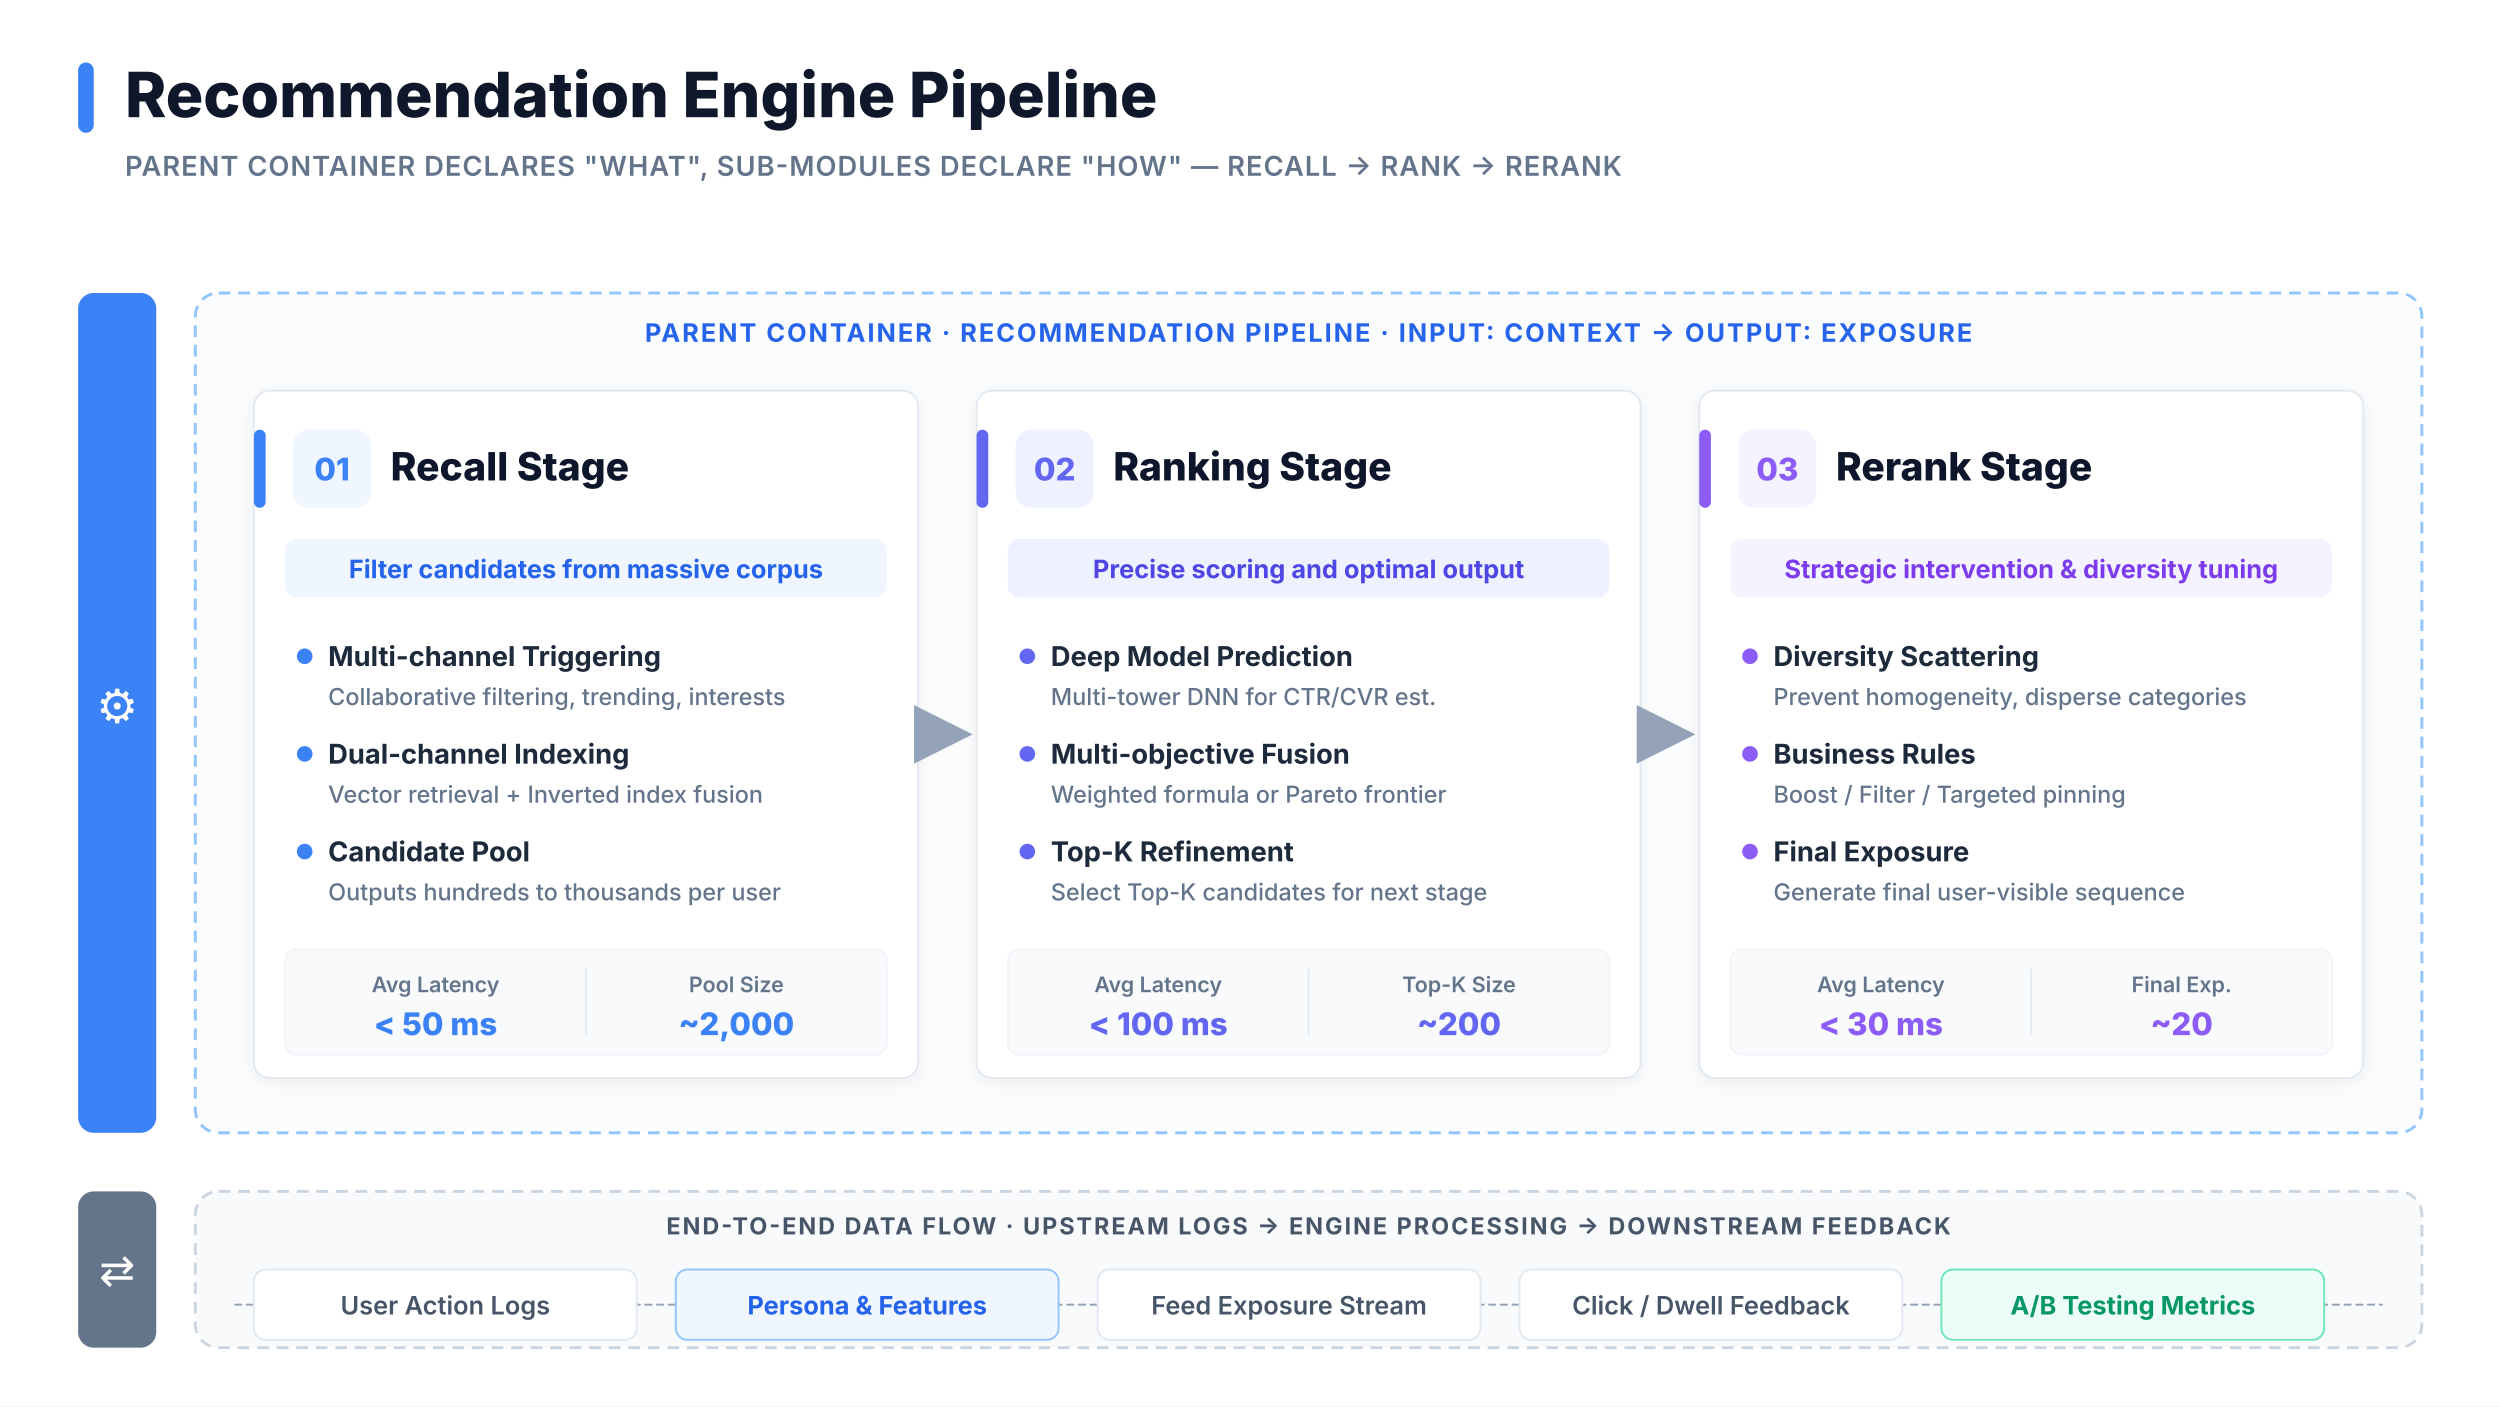
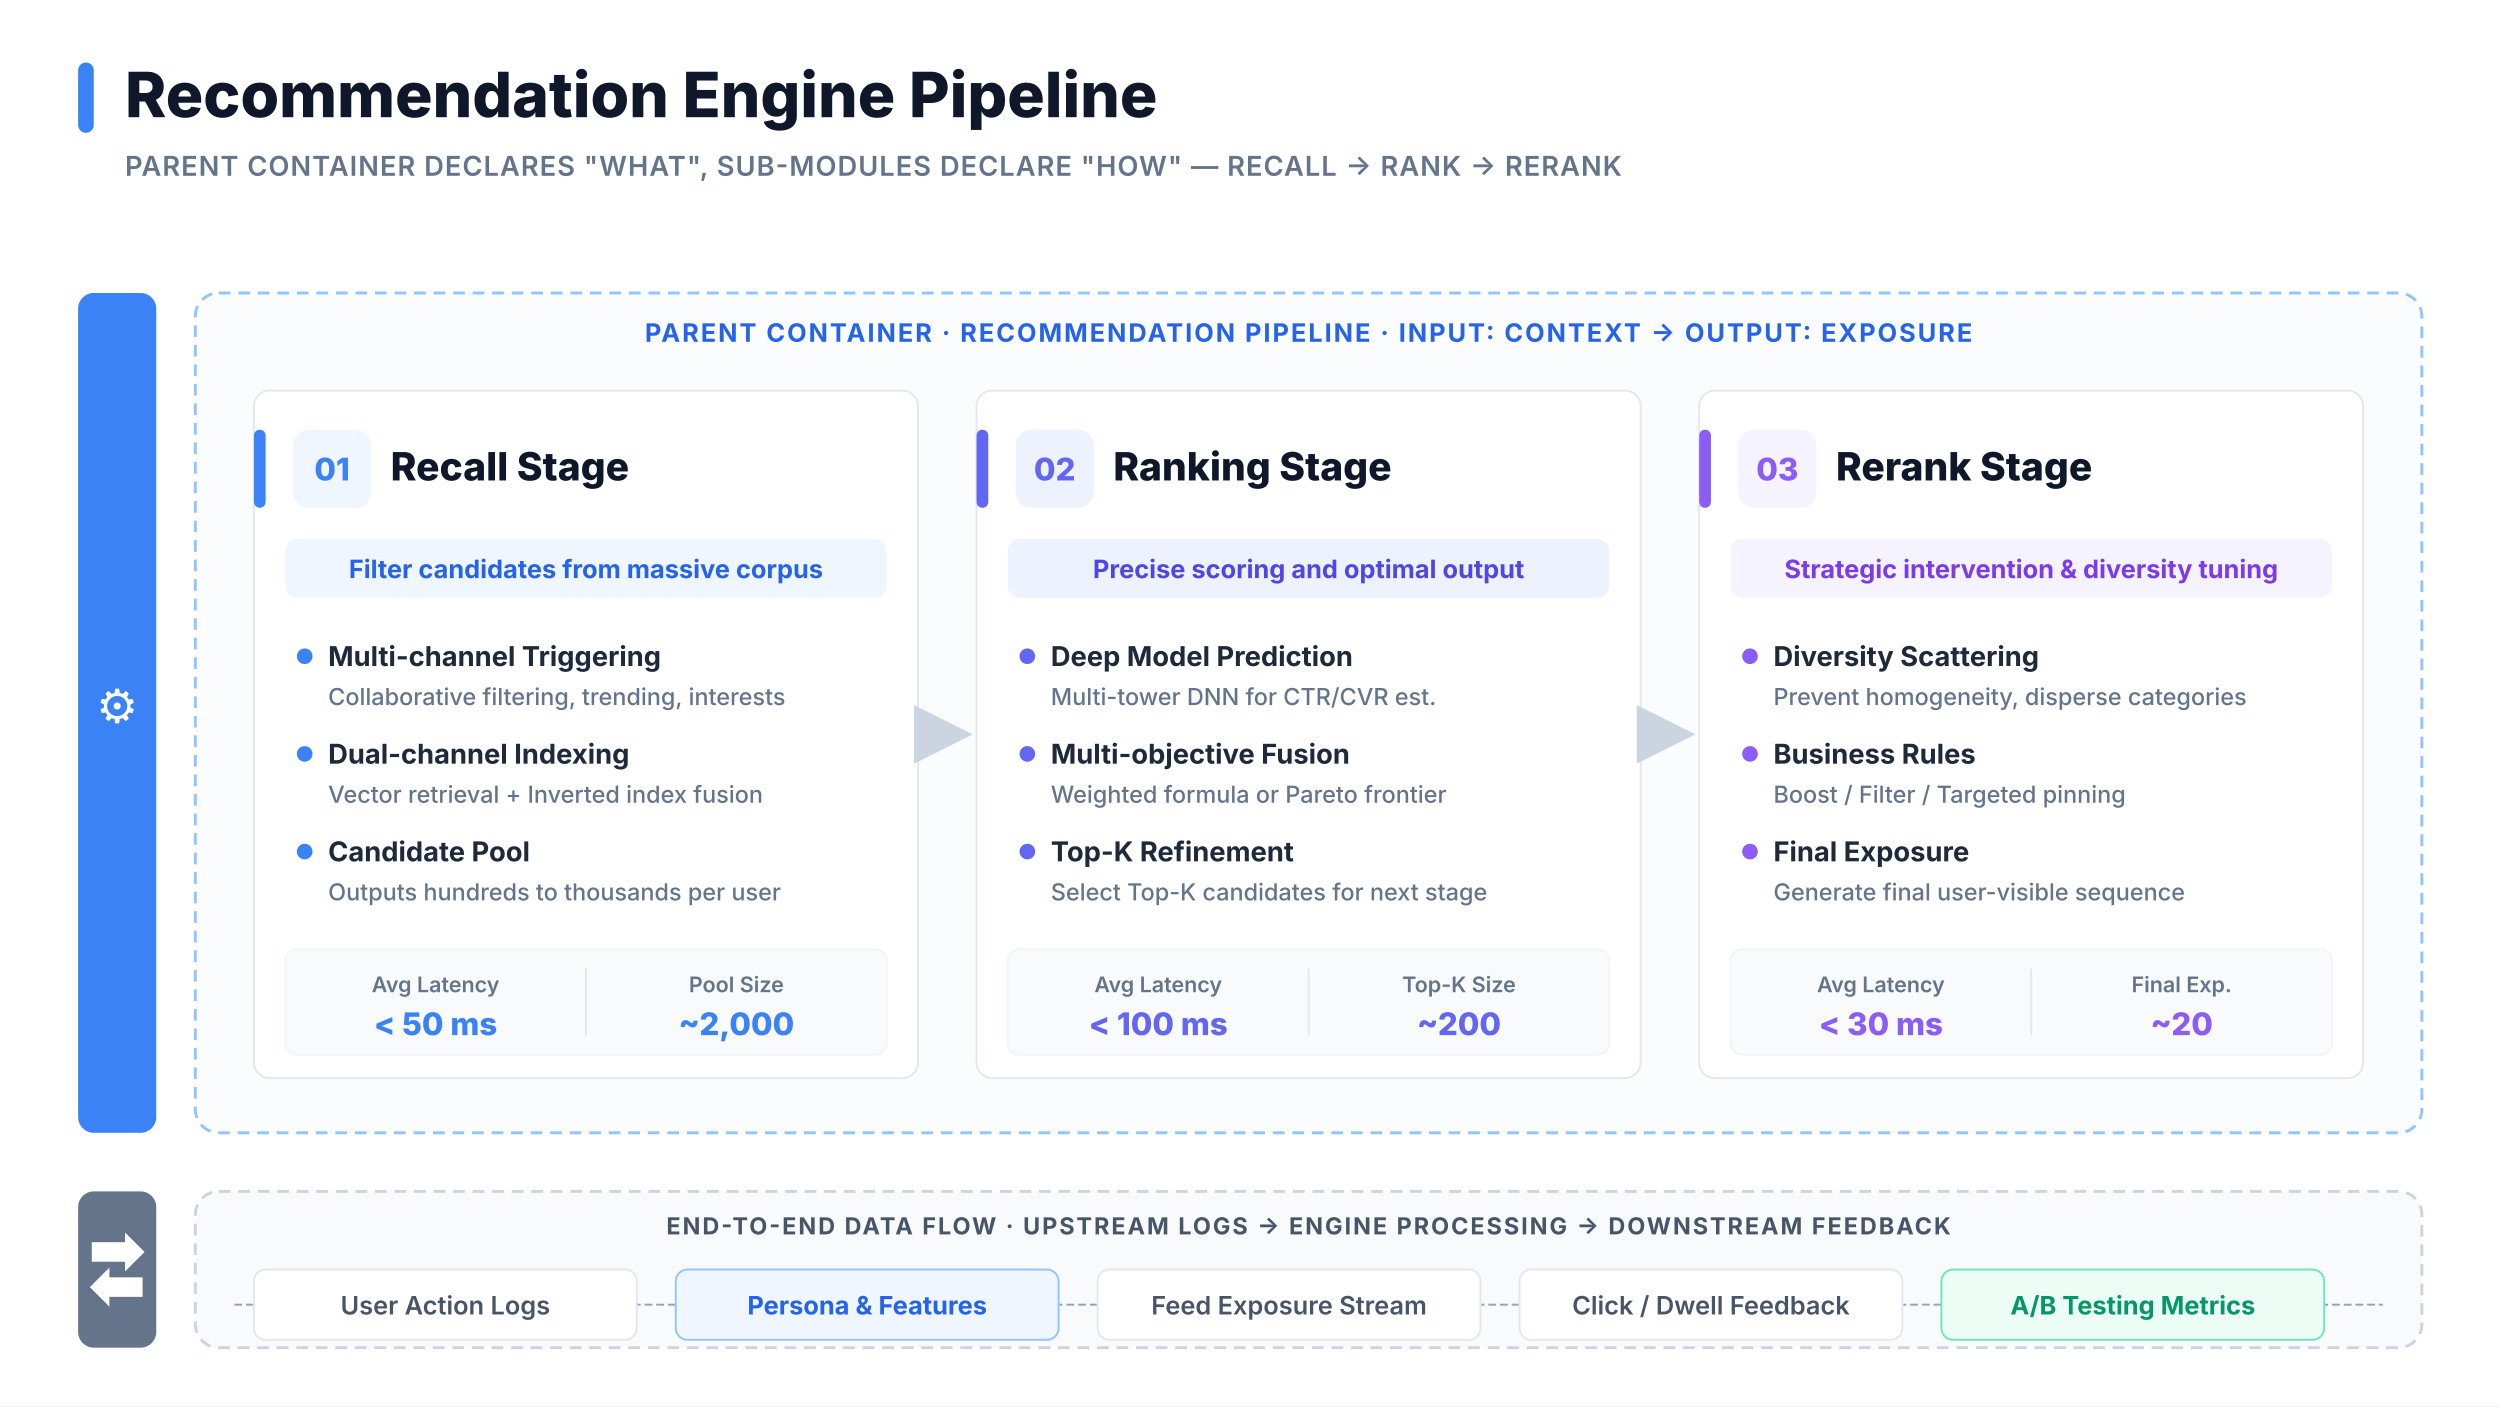
<svg xmlns="http://www.w3.org/2000/svg" viewBox="0 0 1280 720" width="1280" height="720">
  <defs>
    <marker id="mcArrow" markerWidth="10" markerHeight="10" refX="9" refY="5" orient="auto" markerUnits="strokeWidth">
-       <path d="M0,0 L10,5 L0,10 Z" fill="#94A3B8" />
+       <path d="M0,0 L10,5 L0,10 Z" fill="#CBD5E1" />
    </marker>
-     <filter id="cardShadow" x="-15%" y="-15%" width="130%" height="130%">
-       <feGaussianBlur in="SourceAlpha" stdDeviation="4" />
-       <feOffset dx="0" dy="2" result="offsetblur" />
-       <feFlood flood-color="#0F172A" flood-opacity="0.06" result="shadowColor" />
-       <feComposite in="shadowColor" in2="offsetblur" operator="in" result="shadow" />
-       <feMerge>
-         <feMergeNode in="shadow" />
-         <feMergeNode in="SourceGraphic" />
-       </feMerge>
-     </filter>
  </defs>
  <rect width="1280" height="720" fill="#FFFFFF" />
  <rect x="40" y="32" width="8" height="36" rx="4" fill="#3B82F6" />
  <text x="64" y="60" font-family="-apple-system, BlinkMacSystemFont, 'Segoe UI', sans-serif" font-size="32" font-weight="800" fill="#0F172A">Recommendation Engine Pipeline</text>
  <text x="64" y="90" font-family="-apple-system, BlinkMacSystemFont, 'Segoe UI', sans-serif" font-size="14" font-weight="600" fill="#64748B" letter-spacing="0.5">
        PARENT CONTAINER DECLARES "WHAT", SUB-MODULES DECLARE "HOW" — RECALL → RANK → RERANK
    </text>
  <rect x="40" y="150" width="40" height="430" rx="8" fill="#3B82F6" />
  <text x="60" y="370" text-anchor="middle" font-family="-apple-system, BlinkMacSystemFont, 'Segoe UI', sans-serif" font-size="24" fill="#FFFFFF">⚙</text>
  <rect x="100" y="150" width="1140" height="430" rx="12" fill="#F8FAFC" fill-opacity="0.6" stroke="#93C5FD" stroke-width="1.5" stroke-dasharray="6 4" />
  <text x="670" y="175" text-anchor="middle" font-family="-apple-system, BlinkMacSystemFont, 'Segoe UI', sans-serif" font-size="13" font-weight="700" fill="#2563EB" letter-spacing="1">PARENT CONTAINER · RECOMMENDATION PIPELINE · INPUT: CONTEXT → OUTPUT: EXPOSURE</text>
-   <g filter="url(#cardShadow)">
+   <g>
    <rect x="130" y="200" width="340" height="352" rx="8" fill="#FFFFFF" stroke="#E2E8F0" stroke-width="1" />
    <rect x="130" y="220" width="6" height="40" rx="3" fill="#3B82F6" />
    <rect x="150" y="220" width="40" height="40" rx="8" fill="#EFF6FF" />
    <text x="170" y="246" text-anchor="middle" font-family="-apple-system, BlinkMacSystemFont, 'Segoe UI', sans-serif" font-size="16" font-weight="800" fill="#3B82F6">01</text>
    <text x="200" y="246" font-family="-apple-system, BlinkMacSystemFont, 'Segoe UI', sans-serif" font-size="20" font-weight="800" fill="#0F172A">Recall Stage</text>
    <rect x="146" y="276" width="308" height="30" rx="6" fill="#EFF6FF" />
    <text x="300" y="296" text-anchor="middle" font-family="-apple-system, BlinkMacSystemFont, 'Segoe UI', sans-serif" font-size="13" font-weight="700" fill="#2563EB">Filter candidates from massive corpus</text>
    <circle cx="156" cy="336" r="4" fill="#3B82F6" />
    <text x="168" y="341" font-family="-apple-system, BlinkMacSystemFont, 'Segoe UI', sans-serif" font-size="14" font-weight="700" fill="#1E293B">Multi-channel Triggering</text>
    <text x="168" y="361" font-family="-apple-system, BlinkMacSystemFont, 'Segoe UI', sans-serif" font-size="12" font-weight="500" fill="#64748B">Collaborative filtering, trending, interests</text>
    <circle cx="156" cy="386" r="4" fill="#3B82F6" />
    <text x="168" y="391" font-family="-apple-system, BlinkMacSystemFont, 'Segoe UI', sans-serif" font-size="14" font-weight="700" fill="#1E293B">Dual-channel Indexing</text>
    <text x="168" y="411" font-family="-apple-system, BlinkMacSystemFont, 'Segoe UI', sans-serif" font-size="12" font-weight="500" fill="#64748B">Vector retrieval + Inverted index fusion</text>
    <circle cx="156" cy="436" r="4" fill="#3B82F6" />
    <text x="168" y="441" font-family="-apple-system, BlinkMacSystemFont, 'Segoe UI', sans-serif" font-size="14" font-weight="700" fill="#1E293B">Candidate Pool</text>
    <text x="168" y="461" font-family="-apple-system, BlinkMacSystemFont, 'Segoe UI', sans-serif" font-size="12" font-weight="500" fill="#64748B">Outputs hundreds to thousands per user</text>
    <rect x="146" y="486" width="308" height="54" rx="6" fill="#F8FAFC" stroke="#F1F5F9" stroke-width="1" />
    <line x1="300" y1="496" x2="300" y2="530" stroke="#E2E8F0" stroke-width="1" />
    <text x="223" y="508" text-anchor="middle" font-family="-apple-system, BlinkMacSystemFont, 'Segoe UI', sans-serif" font-size="11" font-weight="600" fill="#64748B">Avg Latency</text>
    <text x="223" y="530" text-anchor="middle" font-family="-apple-system, BlinkMacSystemFont, 'Segoe UI', sans-serif" font-size="16" font-weight="800" fill="#3B82F6">&lt; 50 ms</text>
    <text x="377" y="508" text-anchor="middle" font-family="-apple-system, BlinkMacSystemFont, 'Segoe UI', sans-serif" font-size="11" font-weight="600" fill="#64748B">Pool Size</text>
    <text x="377" y="530" text-anchor="middle" font-family="-apple-system, BlinkMacSystemFont, 'Segoe UI', sans-serif" font-size="16" font-weight="800" fill="#3B82F6">~2,000</text>
  </g>
  <line x1="475" y1="376" x2="495" y2="376" stroke="#CBD5E1" stroke-width="3" marker-end="url(#mcArrow)" />
-   <g filter="url(#cardShadow)">
+   <g>
    <rect x="500" y="200" width="340" height="352" rx="8" fill="#FFFFFF" stroke="#E2E8F0" stroke-width="1" />
    <rect x="500" y="220" width="6" height="40" rx="3" fill="#6366F1" />
    <rect x="520" y="220" width="40" height="40" rx="8" fill="#EEF2FF" />
    <text x="540" y="246" text-anchor="middle" font-family="-apple-system, BlinkMacSystemFont, 'Segoe UI', sans-serif" font-size="16" font-weight="800" fill="#6366F1">02</text>
    <text x="570" y="246" font-family="-apple-system, BlinkMacSystemFont, 'Segoe UI', sans-serif" font-size="20" font-weight="800" fill="#0F172A">Ranking Stage</text>
    <rect x="516" y="276" width="308" height="30" rx="6" fill="#EEF2FF" />
    <text x="670" y="296" text-anchor="middle" font-family="-apple-system, BlinkMacSystemFont, 'Segoe UI', sans-serif" font-size="13" font-weight="700" fill="#4F46E5">Precise scoring and optimal output</text>
    <circle cx="526" cy="336" r="4" fill="#6366F1" />
    <text x="538" y="341" font-family="-apple-system, BlinkMacSystemFont, 'Segoe UI', sans-serif" font-size="14" font-weight="700" fill="#1E293B">Deep Model Prediction</text>
    <text x="538" y="361" font-family="-apple-system, BlinkMacSystemFont, 'Segoe UI', sans-serif" font-size="12" font-weight="500" fill="#64748B">Multi-tower DNN for CTR/CVR est.</text>
    <circle cx="526" cy="386" r="4" fill="#6366F1" />
    <text x="538" y="391" font-family="-apple-system, BlinkMacSystemFont, 'Segoe UI', sans-serif" font-size="14" font-weight="700" fill="#1E293B">Multi-objective Fusion</text>
    <text x="538" y="411" font-family="-apple-system, BlinkMacSystemFont, 'Segoe UI', sans-serif" font-size="12" font-weight="500" fill="#64748B">Weighted formula or Pareto frontier</text>
    <circle cx="526" cy="436" r="4" fill="#6366F1" />
    <text x="538" y="441" font-family="-apple-system, BlinkMacSystemFont, 'Segoe UI', sans-serif" font-size="14" font-weight="700" fill="#1E293B">Top-K Refinement</text>
    <text x="538" y="461" font-family="-apple-system, BlinkMacSystemFont, 'Segoe UI', sans-serif" font-size="12" font-weight="500" fill="#64748B">Select Top-K candidates for next stage</text>
    <rect x="516" y="486" width="308" height="54" rx="6" fill="#F8FAFC" stroke="#F1F5F9" stroke-width="1" />
    <line x1="670" y1="496" x2="670" y2="530" stroke="#E2E8F0" stroke-width="1" />
    <text x="593" y="508" text-anchor="middle" font-family="-apple-system, BlinkMacSystemFont, 'Segoe UI', sans-serif" font-size="11" font-weight="600" fill="#64748B">Avg Latency</text>
    <text x="593" y="530" text-anchor="middle" font-family="-apple-system, BlinkMacSystemFont, 'Segoe UI', sans-serif" font-size="16" font-weight="800" fill="#6366F1">&lt; 100 ms</text>
    <text x="747" y="508" text-anchor="middle" font-family="-apple-system, BlinkMacSystemFont, 'Segoe UI', sans-serif" font-size="11" font-weight="600" fill="#64748B">Top-K Size</text>
    <text x="747" y="530" text-anchor="middle" font-family="-apple-system, BlinkMacSystemFont, 'Segoe UI', sans-serif" font-size="16" font-weight="800" fill="#6366F1">~200</text>
  </g>
  <line x1="845" y1="376" x2="865" y2="376" stroke="#CBD5E1" stroke-width="3" marker-end="url(#mcArrow)" />
-   <g filter="url(#cardShadow)">
+   <g>
    <rect x="870" y="200" width="340" height="352" rx="8" fill="#FFFFFF" stroke="#E2E8F0" stroke-width="1" />
    <rect x="870" y="220" width="6" height="40" rx="3" fill="#8B5CF6" />
    <rect x="890" y="220" width="40" height="40" rx="8" fill="#F5F3FF" />
    <text x="910" y="246" text-anchor="middle" font-family="-apple-system, BlinkMacSystemFont, 'Segoe UI', sans-serif" font-size="16" font-weight="800" fill="#8B5CF6">03</text>
    <text x="940" y="246" font-family="-apple-system, BlinkMacSystemFont, 'Segoe UI', sans-serif" font-size="20" font-weight="800" fill="#0F172A">Rerank Stage</text>
    <rect x="886" y="276" width="308" height="30" rx="6" fill="#F5F3FF" />
    <text x="1040" y="296" text-anchor="middle" font-family="-apple-system, BlinkMacSystemFont, 'Segoe UI', sans-serif" font-size="13" font-weight="700" fill="#7C3AED">Strategic intervention &amp; diversity tuning</text>
    <circle cx="896" cy="336" r="4" fill="#8B5CF6" />
    <text x="908" y="341" font-family="-apple-system, BlinkMacSystemFont, 'Segoe UI', sans-serif" font-size="14" font-weight="700" fill="#1E293B">Diversity Scattering</text>
    <text x="908" y="361" font-family="-apple-system, BlinkMacSystemFont, 'Segoe UI', sans-serif" font-size="12" font-weight="500" fill="#64748B">Prevent homogeneity, disperse categories</text>
    <circle cx="896" cy="386" r="4" fill="#8B5CF6" />
    <text x="908" y="391" font-family="-apple-system, BlinkMacSystemFont, 'Segoe UI', sans-serif" font-size="14" font-weight="700" fill="#1E293B">Business Rules</text>
    <text x="908" y="411" font-family="-apple-system, BlinkMacSystemFont, 'Segoe UI', sans-serif" font-size="12" font-weight="500" fill="#64748B">Boost / Filter / Targeted pinning</text>
    <circle cx="896" cy="436" r="4" fill="#8B5CF6" />
    <text x="908" y="441" font-family="-apple-system, BlinkMacSystemFont, 'Segoe UI', sans-serif" font-size="14" font-weight="700" fill="#1E293B">Final Exposure</text>
    <text x="908" y="461" font-family="-apple-system, BlinkMacSystemFont, 'Segoe UI', sans-serif" font-size="12" font-weight="500" fill="#64748B">Generate final user-visible sequence</text>
    <rect x="886" y="486" width="308" height="54" rx="6" fill="#F8FAFC" stroke="#F1F5F9" stroke-width="1" />
    <line x1="1040" y1="496" x2="1040" y2="530" stroke="#E2E8F0" stroke-width="1" />
    <text x="963" y="508" text-anchor="middle" font-family="-apple-system, BlinkMacSystemFont, 'Segoe UI', sans-serif" font-size="11" font-weight="600" fill="#64748B">Avg Latency</text>
    <text x="963" y="530" text-anchor="middle" font-family="-apple-system, BlinkMacSystemFont, 'Segoe UI', sans-serif" font-size="16" font-weight="800" fill="#8B5CF6">&lt; 30 ms</text>
    <text x="1117" y="508" text-anchor="middle" font-family="-apple-system, BlinkMacSystemFont, 'Segoe UI', sans-serif" font-size="11" font-weight="600" fill="#64748B">Final Exp.</text>
    <text x="1117" y="530" text-anchor="middle" font-family="-apple-system, BlinkMacSystemFont, 'Segoe UI', sans-serif" font-size="16" font-weight="800" fill="#8B5CF6">~20</text>
  </g>
  <rect x="40" y="610" width="40" height="80" rx="8" fill="#64748B" />
-   <text x="60" y="658" text-anchor="middle" font-family="-apple-system, BlinkMacSystemFont, 'Segoe UI', sans-serif" font-size="22" fill="#FFFFFF">⇄</text>
+   <path d="M 47 636 H 64 V 631 L 74 641 L 64 651 V 646 H 47 Z" fill="#FFFFFF" />
+   <path d="M 73 664 H 56 V 669 L 46 659 L 56 649 V 654 H 73 Z" fill="#FFFFFF" />
  <rect x="100" y="610" width="1140" height="80" rx="12" fill="#F8FAFC" stroke="#CBD5E1" stroke-width="1.5" stroke-dasharray="6 4" />
  <text x="670" y="632" text-anchor="middle" font-family="-apple-system, BlinkMacSystemFont, 'Segoe UI', sans-serif" font-size="12" font-weight="700" fill="#475569" letter-spacing="1">END-TO-END DATA FLOW · UPSTREAM LOGS → ENGINE PROCESSING → DOWNSTREAM FEEDBACK</text>
  <line x1="120" y1="668" x2="1220" y2="668" stroke="#94A3B8" stroke-width="1" stroke-dasharray="4 2" />
  <rect x="130" y="650" width="196" height="36" rx="6" fill="#FFFFFF" stroke="#E2E8F0" stroke-width="1" />
  <text x="228" y="673" text-anchor="middle" font-family="-apple-system, BlinkMacSystemFont, 'Segoe UI', sans-serif" font-size="13" font-weight="600" fill="#475569">User Action Logs</text>
  <rect x="346" y="650" width="196" height="36" rx="6" fill="#EFF6FF" stroke="#93C5FD" stroke-width="1" />
  <text x="444" y="673" text-anchor="middle" font-family="-apple-system, BlinkMacSystemFont, 'Segoe UI', sans-serif" font-size="13" font-weight="700" fill="#2563EB">Persona &amp; Features</text>
  <rect x="562" y="650" width="196" height="36" rx="6" fill="#FFFFFF" stroke="#E2E8F0" stroke-width="1" />
  <text x="660" y="673" text-anchor="middle" font-family="-apple-system, BlinkMacSystemFont, 'Segoe UI', sans-serif" font-size="13" font-weight="600" fill="#475569">Feed Exposure Stream</text>
  <rect x="778" y="650" width="196" height="36" rx="6" fill="#FFFFFF" stroke="#E2E8F0" stroke-width="1" />
  <text x="876" y="673" text-anchor="middle" font-family="-apple-system, BlinkMacSystemFont, 'Segoe UI', sans-serif" font-size="13" font-weight="600" fill="#475569">Click / Dwell Feedback</text>
  <rect x="994" y="650" width="196" height="36" rx="6" fill="#ECFDF5" stroke="#6EE7B7" stroke-width="1" />
  <text x="1092" y="673" text-anchor="middle" font-family="-apple-system, BlinkMacSystemFont, 'Segoe UI', sans-serif" font-size="13" font-weight="700" fill="#059669">A/B Testing Metrics</text>
</svg>
